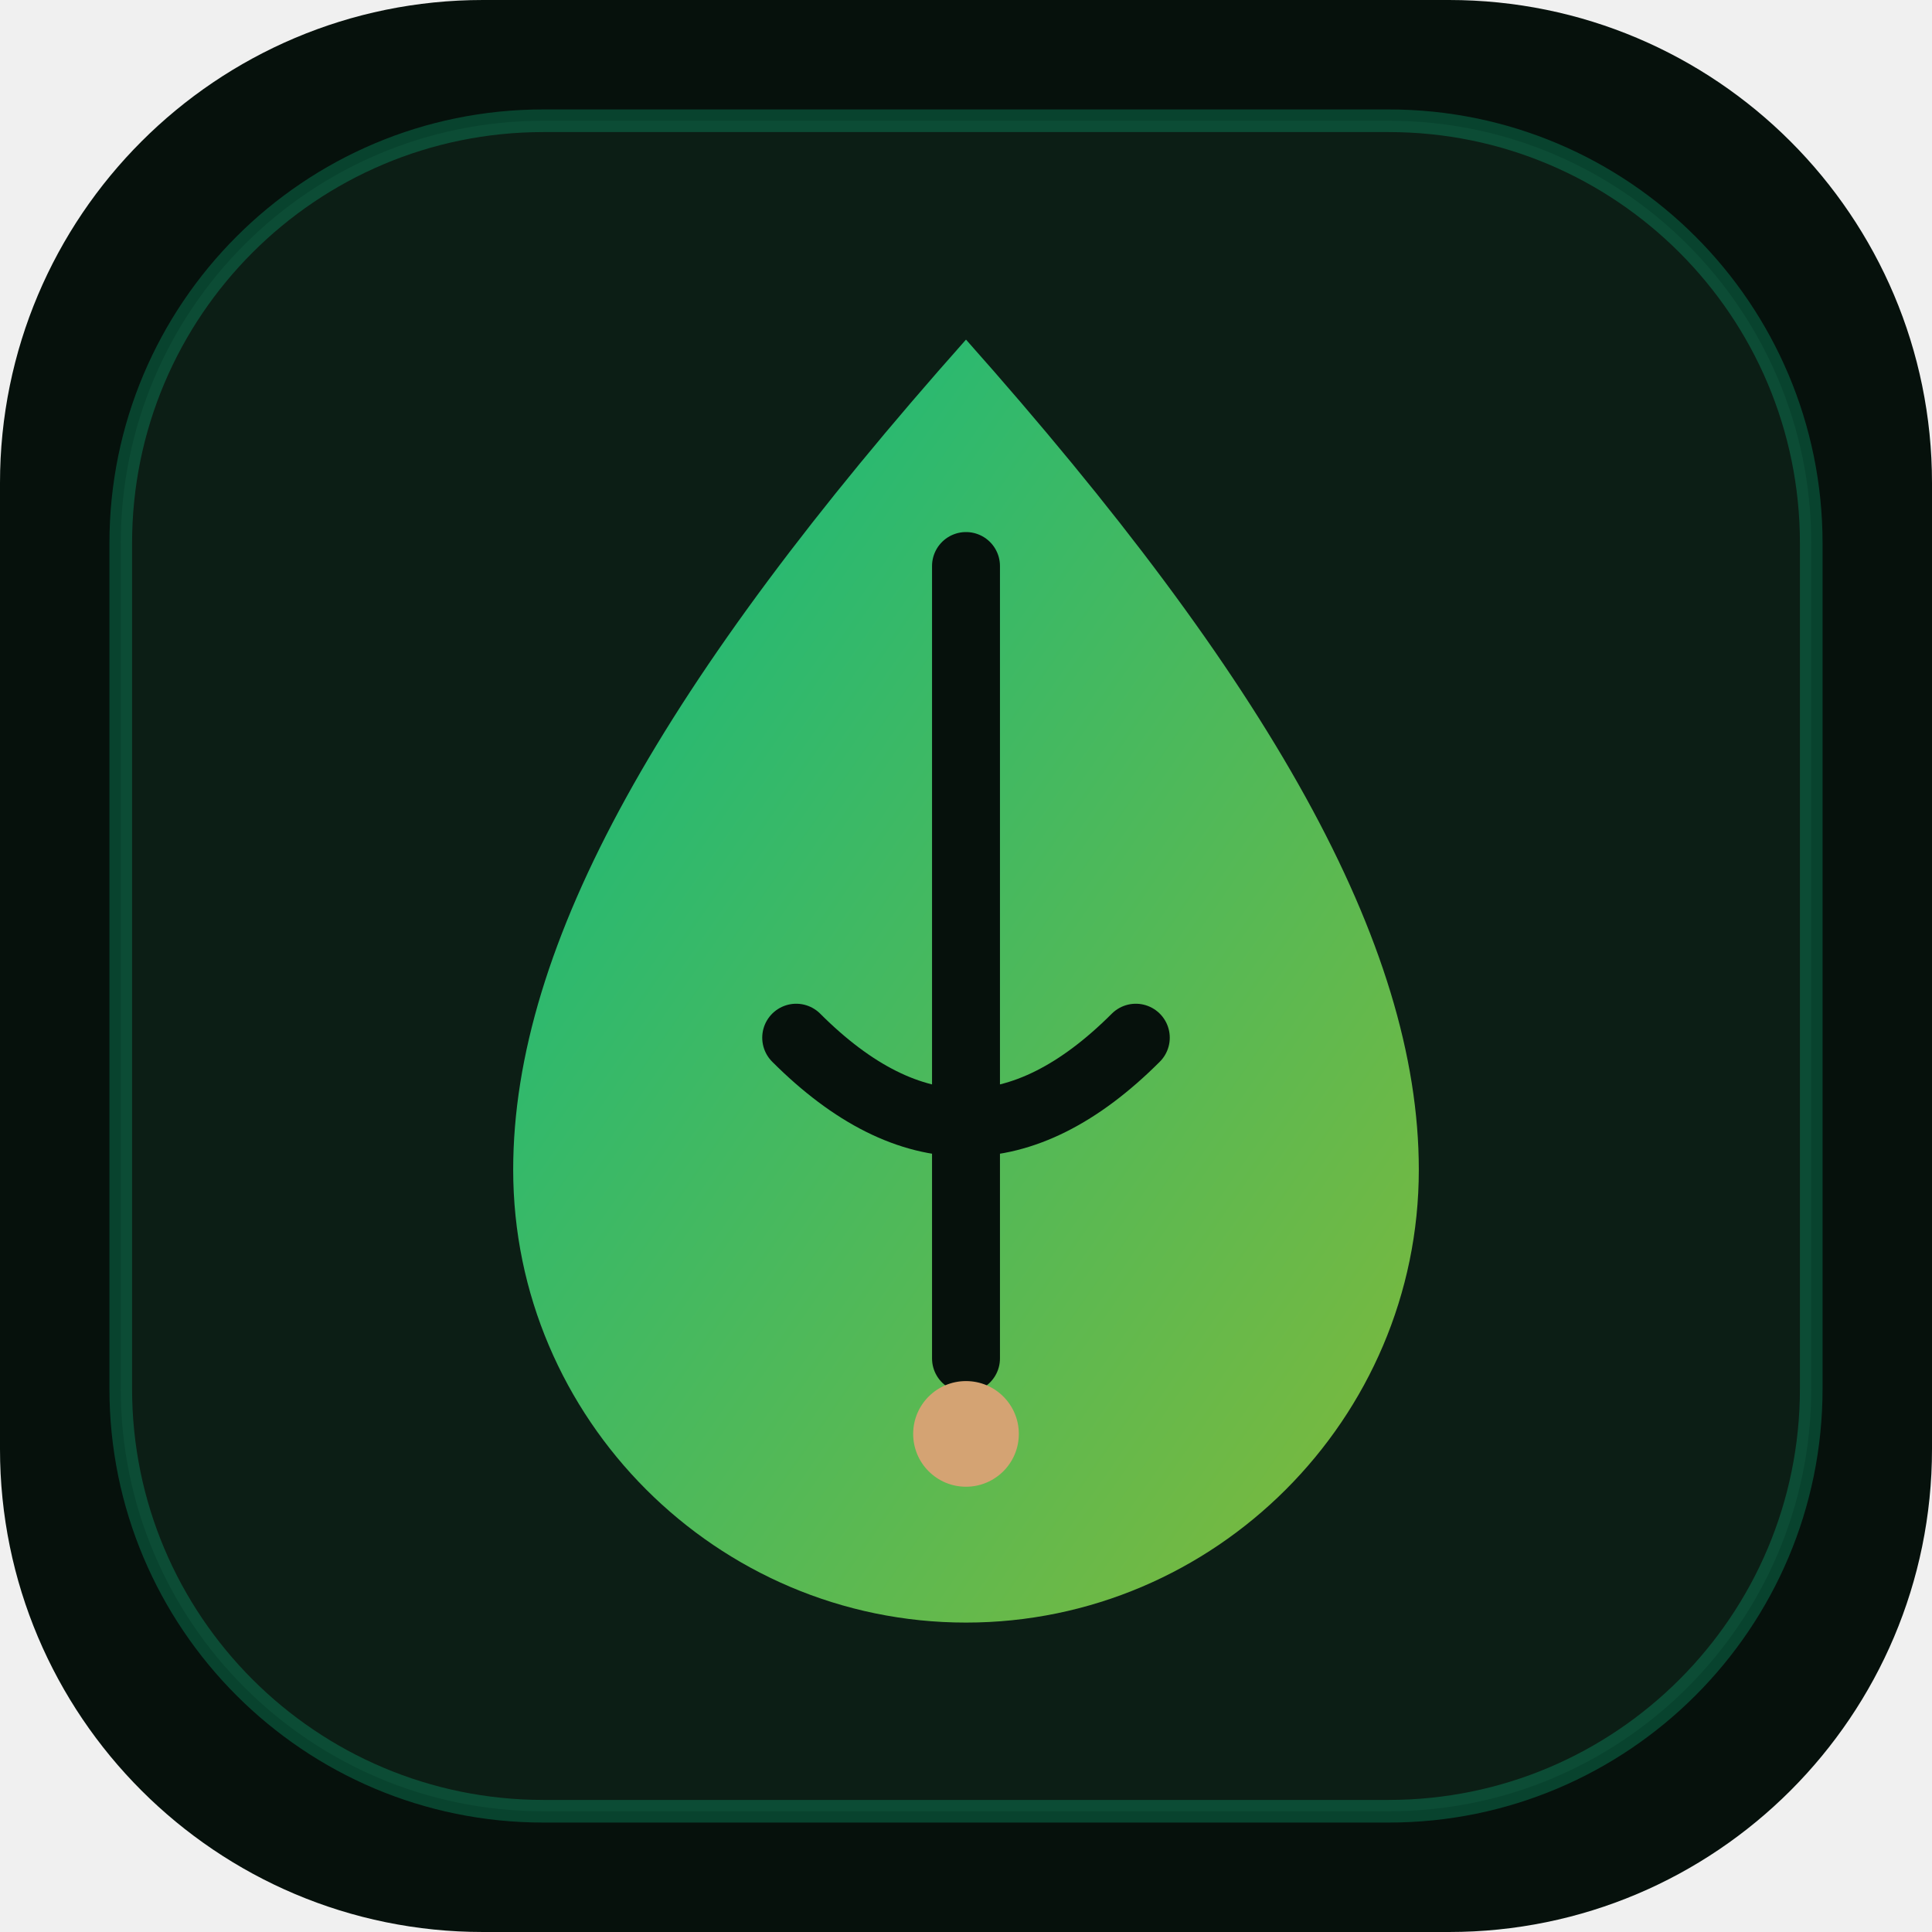
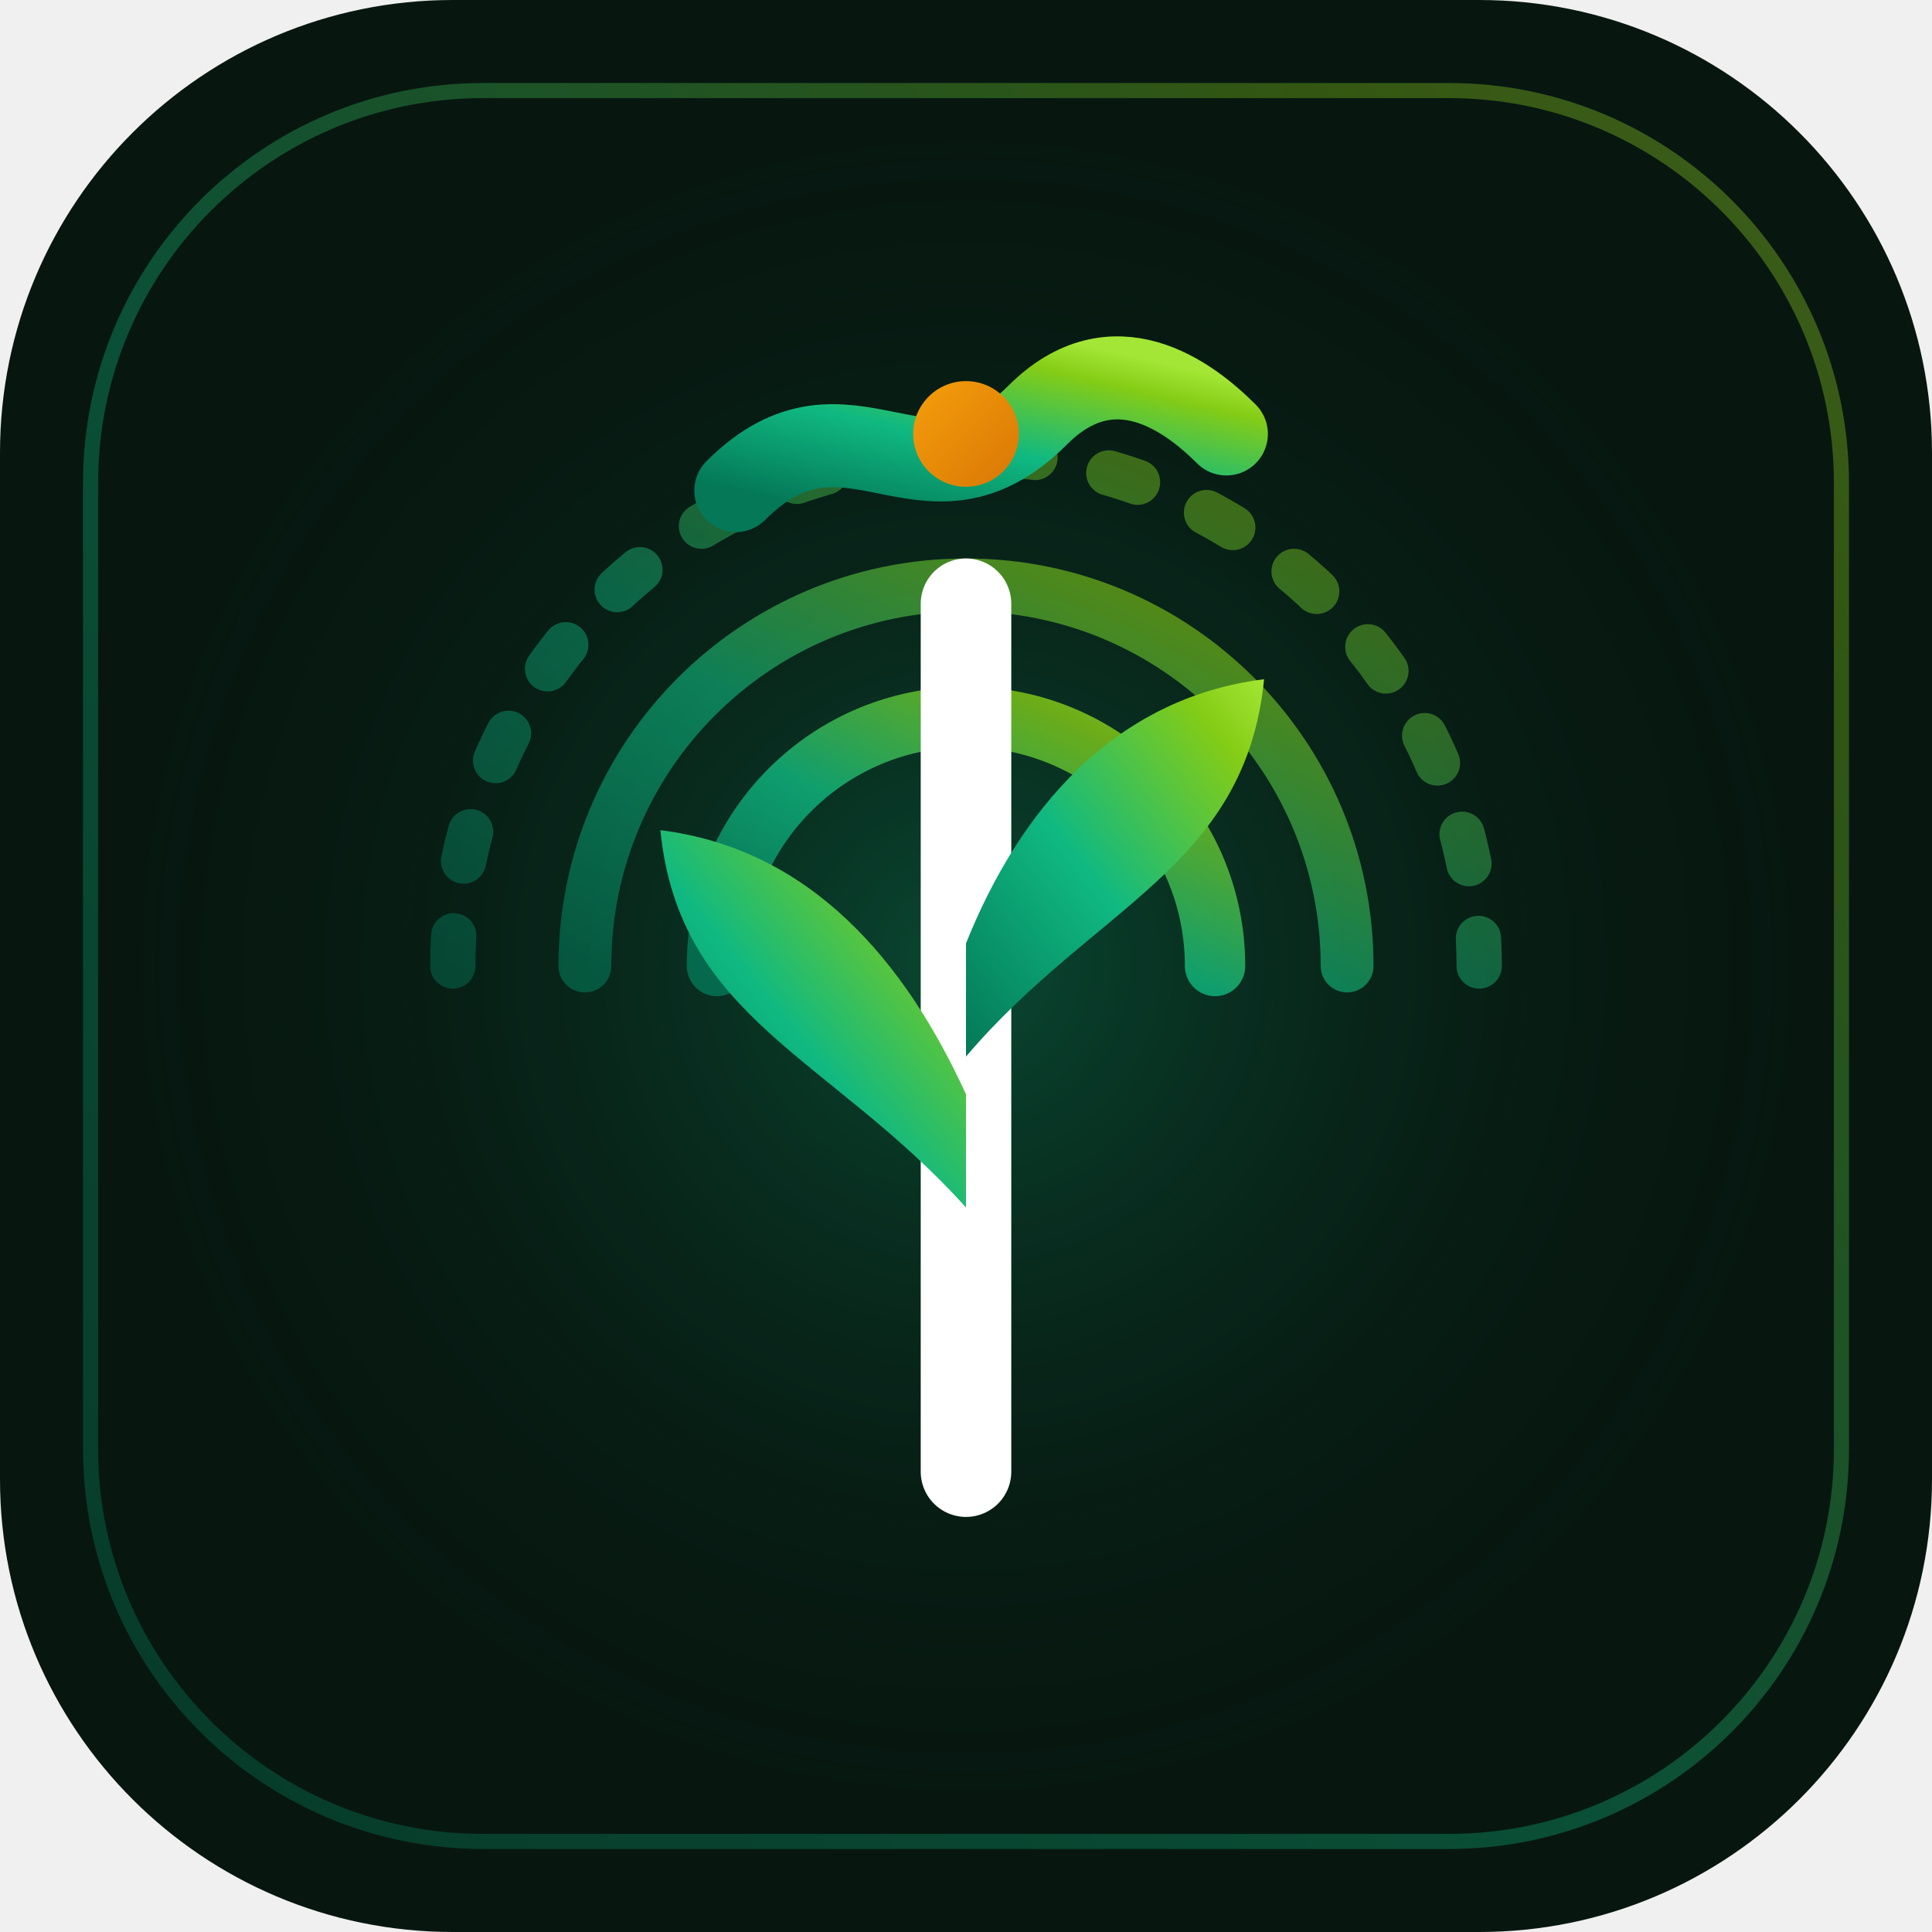
<svg xmlns="http://www.w3.org/2000/svg" viewBox="0 0 512 512" width="100%" height="100%">
  <defs>
-     <linearGradient id="atharGrad" x1="0%" y1="0%" x2="100%" y2="100%">
-       <stop offset="0%" stop-color="#10b981" />
-       <stop offset="100%" stop-color="#82b939" />
+     <linearGradient id="atharGrad" x1="0%" y1="100%" x2="100%" y2="0%">
+       <stop offset="0%" stop-color="#047857" />
+       <stop offset="45%" stop-color="#10b981" />
+       <stop offset="85%" stop-color="#84cc16" />
+       <stop offset="100%" stop-color="#a3e635" />
+     </linearGradient>
+     <linearGradient id="goldGrad" x1="0%" y1="0%" x2="100%" y2="100%">
+       <stop offset="0%" stop-color="#f59e0b" />
+       <stop offset="100%" stop-color="#d97706" />
    </linearGradient>
    <radialGradient id="glowGrad" cx="50%" cy="50%" r="50%">
-       <stop offset="0%" stop-color="#10b981" stop-opacity="0.35" />
-       <stop offset="100%" stop-color="#06110c" stop-opacity="0" />
+       <stop offset="0%" stop-color="#10b981" stop-opacity="0.3" />
+       <stop offset="100%" stop-color="#05140d" stop-opacity="0" />
    </radialGradient>
  </defs>
-   <rect width="512" height="512" rx="128" fill="#06110c" />
-   <circle cx="256" cy="256" r="220" fill="url(#glowGrad)" />
-   <rect x="32" y="32" width="448" height="448" rx="112" fill="#0c1e15" stroke="#10b981" stroke-width="6" stroke-opacity="0.3" />
-   <g transform="translate(256, 240)">
-     <path d="M0 -150 C80 -60 120 10 120 70 C120 136 66 190 0 190 C-66 190 -120 136 -120 70 C-120 10 -80 -60 0 -150 Z" fill="url(#atharGrad)" />
-     <path d="M0 -90 L0 120 M-45 35 Q0 80 45 35" fill="none" stroke="#06110c" stroke-width="18" stroke-linecap="round" stroke-linejoin="round" />
-     <circle cx="0" cy="140" r="14" fill="#d4a373" />
-   </g>
+   <rect width="512" height="512" rx="120" fill="#071710" />
+   <rect x="24" y="24" width="464" height="464" rx="104" fill="none" stroke="url(#atharGrad)" stroke-width="4" stroke-opacity="0.35" />
+   <circle cx="256" cy="256" r="230" fill="url(#glowGrad)" />
+   <path d="M120 256 A136 136 0 0 1 392 256" fill="none" stroke="url(#atharGrad)" stroke-width="12" stroke-linecap="round" stroke-dasharray="8 20" opacity="0.45" />
+   <path d="M155 256 A101 101 0 0 1 357 256" fill="none" stroke="url(#atharGrad)" stroke-width="14" stroke-linecap="round" opacity="0.6" />
+   <path d="M190 256 A66 66 0 0 1 322 256" fill="none" stroke="url(#atharGrad)" stroke-width="16" stroke-linecap="round" opacity="0.8" />
+   <path d="M256 390 L256 160" stroke="#ffffff" stroke-width="24" stroke-linecap="round" />
+   <path d="M256 280 C290 240 330 230 335 180 C295 185 270 215 256 250 Z" fill="url(#atharGrad)" />
+   <path d="M256 320 C220 280 180 270 175 220 C215 225 240 255 256 290 Z" fill="url(#atharGrad)" />
+   <path d="M195 130 C225 100 245 140 275 110 C295 90 315 105 325 115" fill="none" stroke="url(#atharGrad)" stroke-width="22" stroke-linecap="round" />
+   <circle cx="256" cy="115" r="14" fill="url(#goldGrad)" />
</svg>
